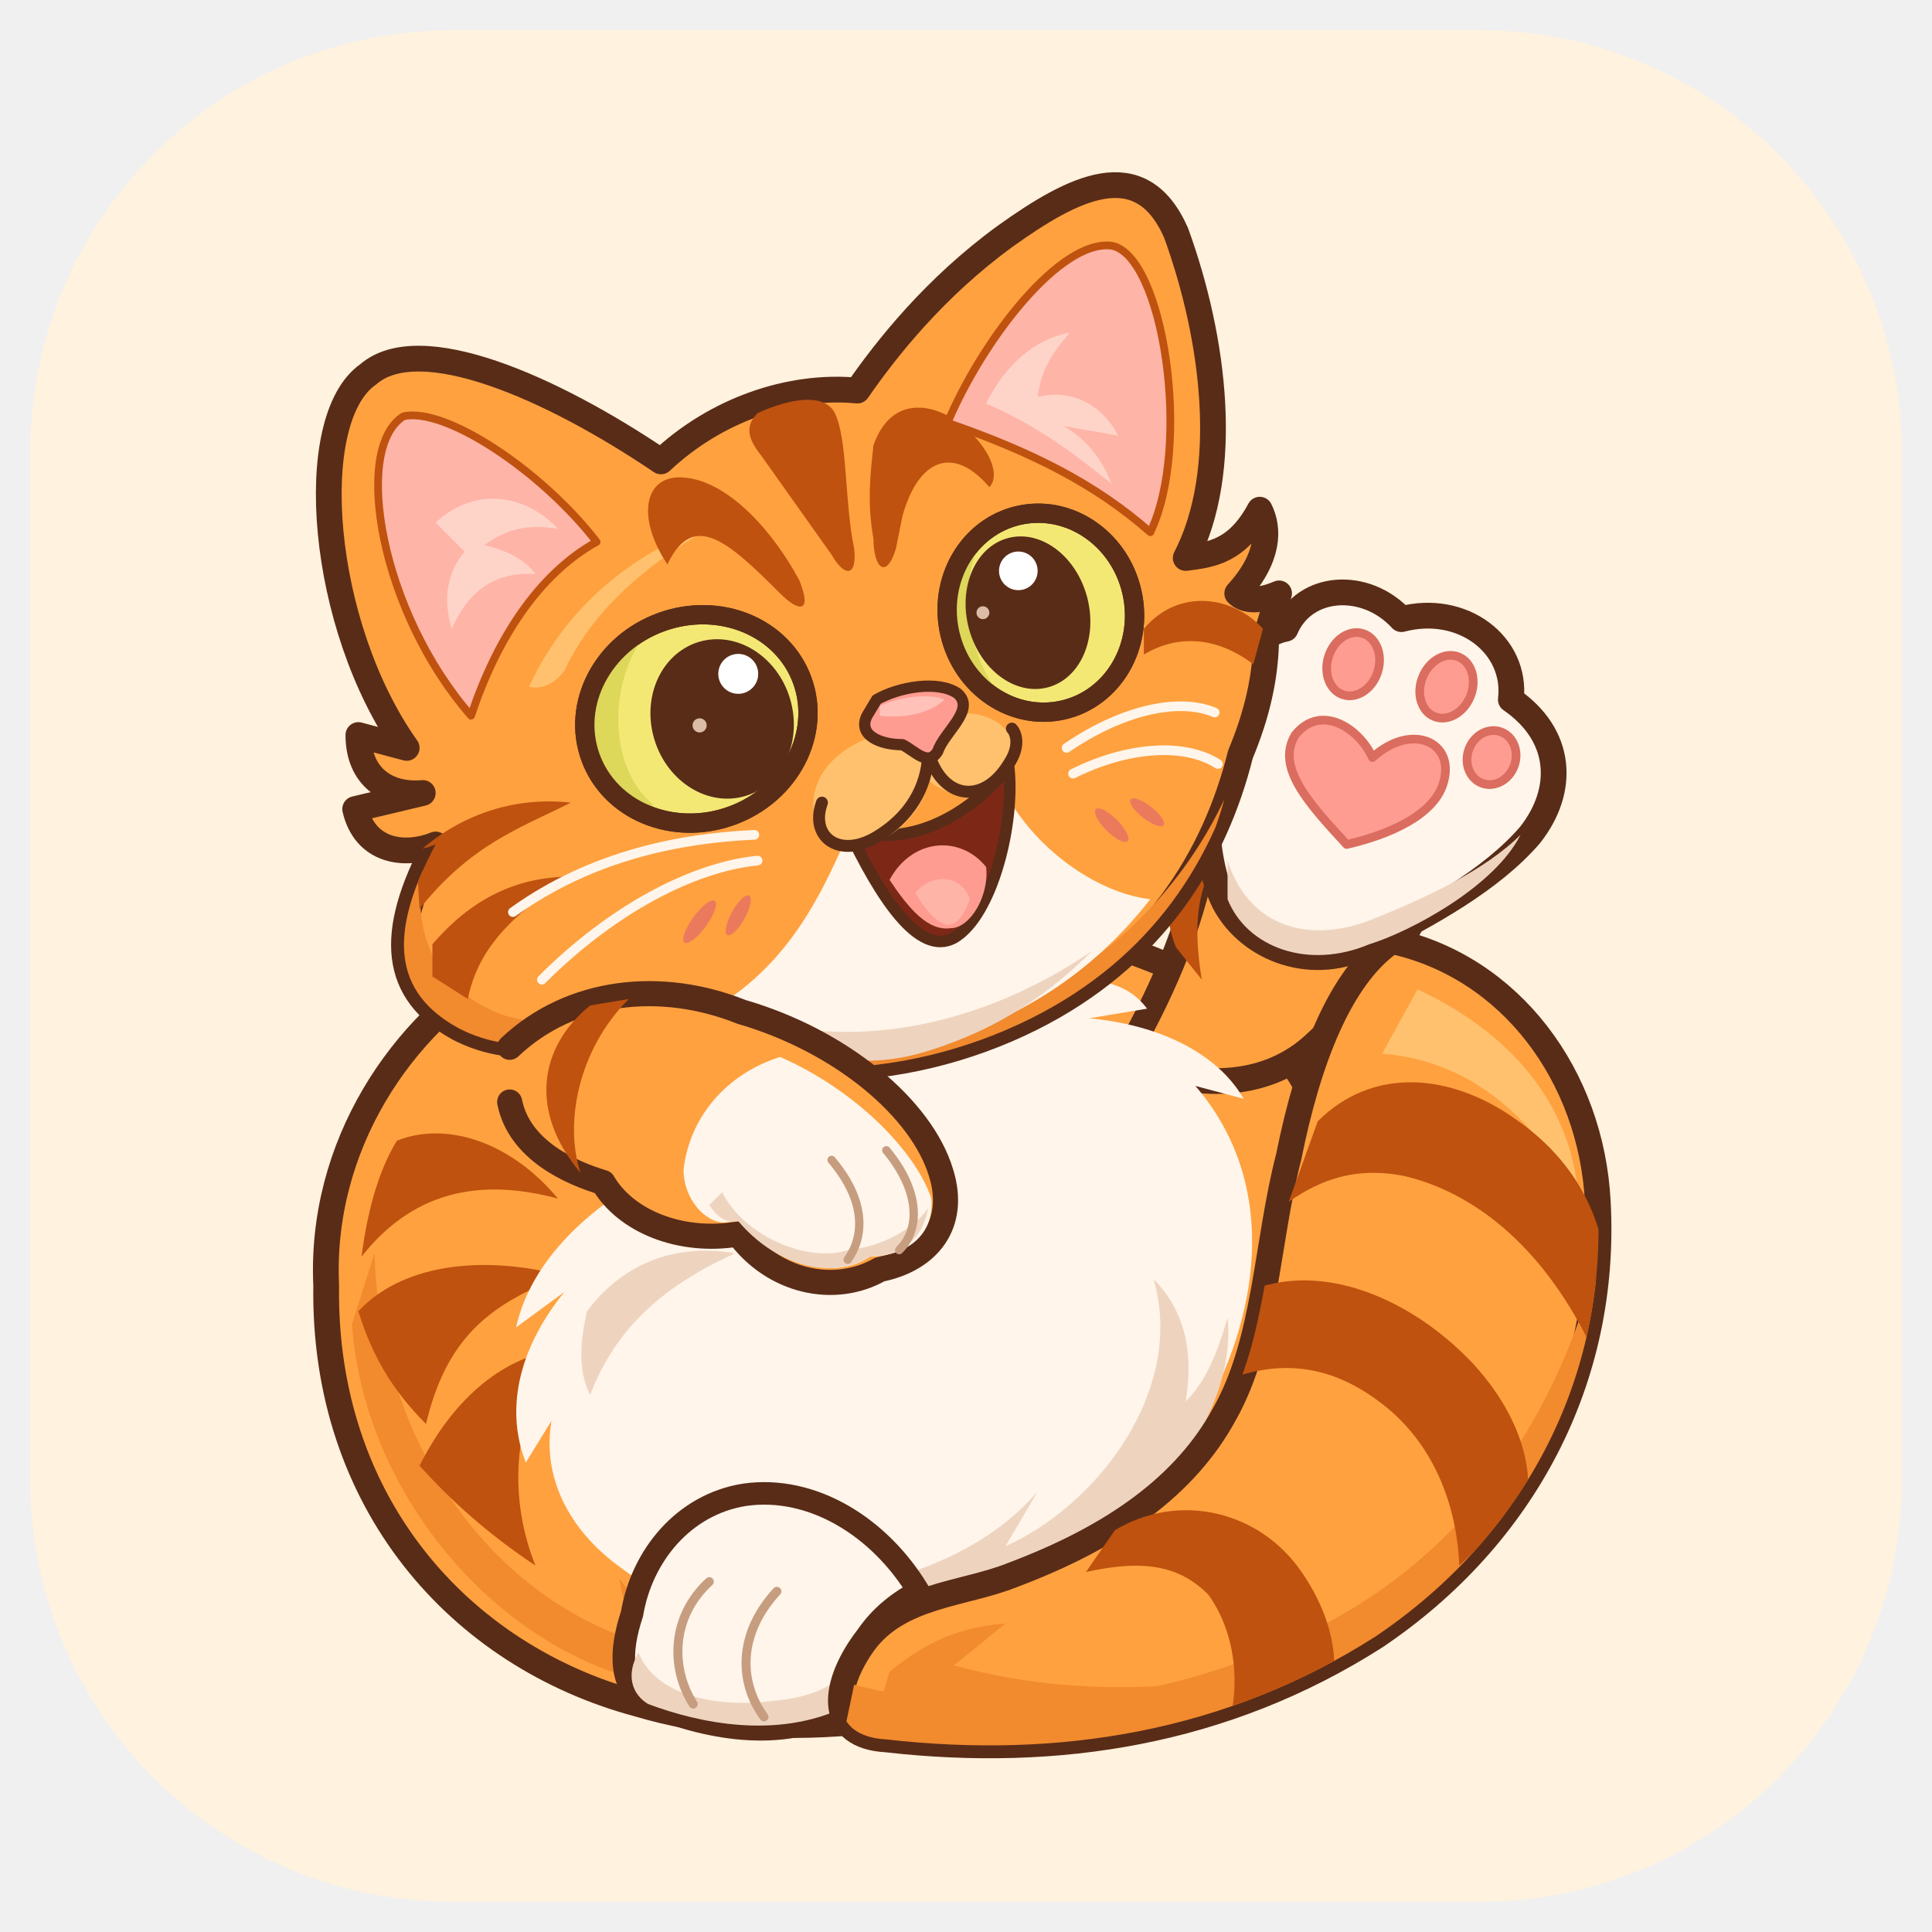
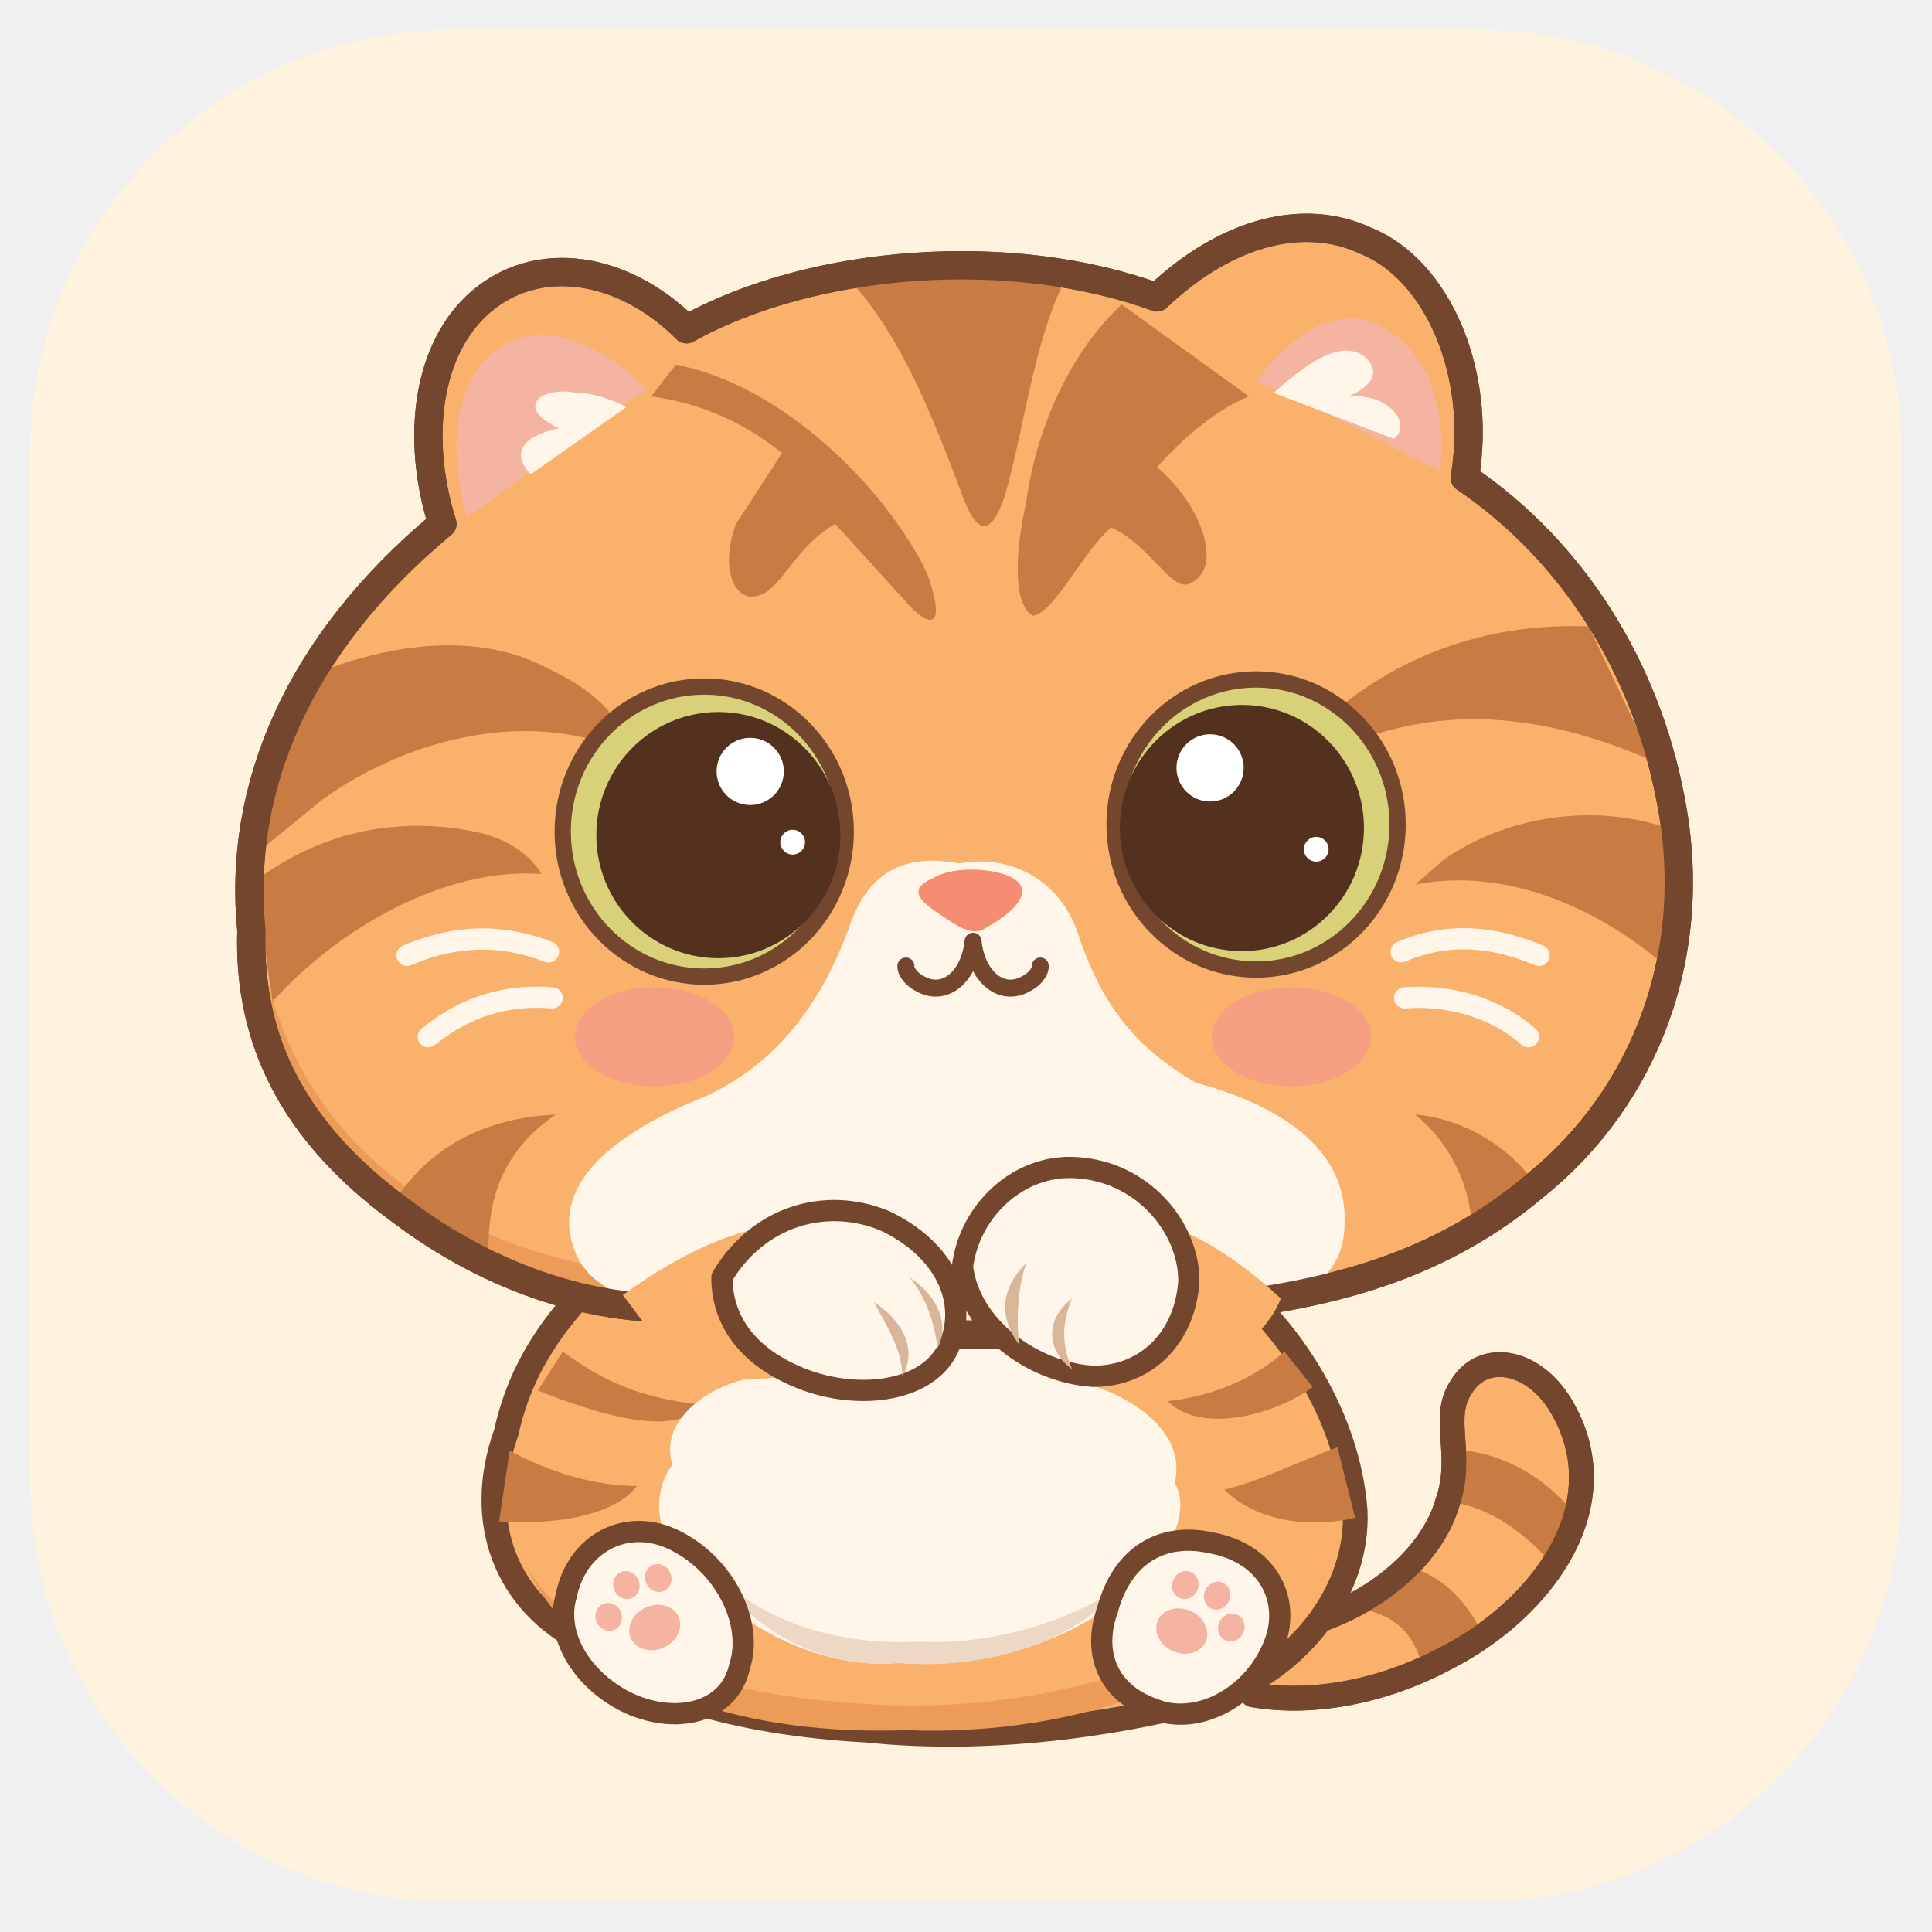
<svg xmlns="http://www.w3.org/2000/svg" width="512" height="512" viewBox="0 0 512 512" role="img">
  <rect x="8" y="8" width="496" height="496" rx="112" fill="#FFF2DE" />
  <g transform="translate(16 16) scale(.9375)">
-     <g id="huhu-icon-mascot" transform="translate(26 26) scale(.91)" stroke="#592C18" stroke-linecap="round" stroke-linejoin="round">
+     <g id="huhu-icon-mascot" transform="translate(8 -6)" stroke="#75462E" stroke-linecap="round" stroke-linejoin="round">
      <defs>
+         <clipPath id="huhu-icon-head-clip">
+           <path d="M100 137C93 115 95 91 108 77C124 60 150 63 169 82C205 62 261 58 302 73C322 54 344 49 361 57C381 65 394 94 389 124C420 145 440 178 447 214C456 258 440 299 409 324C383 346 354 354 322 358C278 369 220 369 178 358C145 362 113 350 88 331C58 309 45 283 46 252C42 212 59 171 100 137Z" />
+         </clipPath>
        <clipPath id="huhu-icon-tail-clip">
-           <path d="M385 245C422 253 447 287 449 326C452 381 426 430 380 461C333 491 281 499 228 493C210 492 211 477 221 463C232 448 252 448 267 442C299 430 321 414 333 392C346 369 346 339 353 312C359 282 369 256 385 245Z" />
-         </clipPath>
-         <clipPath id="huhu-icon-head-clip">
-           <path d="M158 96C124 73 83 55 67 69C47 83 52 147 79 185L64 181C64 194 73 200 84 199L63 204C66 217 78 219 88 215C73 243 75 261 95 272C114 282 135 276 151 266C182 291 233 289 273 269C311 250 330 219 338 187C343 175 346 163 346 150L350 137C343 140 339 139 337 137C347 126 347 117 344 111C337 124 329 125 321 126C335 99 330 58 318 25C307 0 286 11 265 26C243 42 228 61 219 74C198 72 175 80 158 96Z" />
-         </clipPath>
-         <clipPath id="huhu-icon-left-eye-clip">
-           <ellipse cx="169" cy="176" rx="35" ry="32" transform="rotate(-20 169 176)" />
-         </clipPath>
-         <clipPath id="huhu-icon-right-eye-clip">
-           <ellipse cx="276" cy="143" rx="29" ry="31" transform="rotate(-13 276 143)" />
+           <path d="M330 451C358 448 379 431 384 414C389 400 382 390 388 381C394 371 408 373 416 386C433 414 411 444 383 458C366 467 346 471 329 468Z" />
        </clipPath>
      </defs>
-       <path fill="#FFA13F" stroke-width="8" d="M110 252C77 271 52 309 54 352C53 419 95 467 151 482C191 494 243 489 283 471C327 451 355 413 367 368C378 324 364 286 337 265C291 230 169 222 110 252Z" />
-       <path fill="#F28A2E" stroke="none" d="M69 342C71 406 109 449 149 462L145 443L159 461L164 477C112 471 66 420 62 364Z" />
-       <path fill="#BF520F" stroke="none" d="M76 307C91 301 111 307 126 325C100 318 80 324 65 343C67 327 71 315 76 307ZM64 360C77 346 101 342 128 349C103 358 91 370 85 395C74 384 68 373 64 360ZM83 408C94 386 110 374 126 372C111 394 111 419 119 439C104 429 93 419 83 408Z" />
-       <path fill="#FFA13F" stroke-width="8" d="M305 276C317 254 325 233 328 210L336 179L402 207C400 232 380 260 360 278C345 291 324 291 305 283" />
-       <path fill="#BF520F" stroke="none" d="M318 247C311 230 319 210 330 199L331 219C325 228 323 239 326 257Z" />
-       <path fill="#FFF5EA" stroke="none" d="M190 253C212 244 244 246 268 255C286 258 300 254 309 266L291 269C313 271 331 280 339 294L324 290C349 319 345 358 327 391C313 419 286 440 249 451C215 461 168 457 146 440C129 428 121 411 124 394L116 407C109 389 115 370 128 354L113 365C118 342 140 324 162 314C165 288 174 266 190 253Z" />
-       <path fill="#EED4BF" stroke="none" d="M311 350C321 384 294 420 265 433L275 416C251 444 204 452 176 445C206 459 244 455 271 444C310 428 337 392 334 362C330 376 326 383 321 388C324 370 319 358 311 350ZM135 360C147 344 164 339 181 342C159 352 144 365 136 386C132 378 133 369 135 360Z" />
-       <path fill="#FFF5EA" stroke-width="7" d="M149 454C152 436 165 420 184 417C205 414 226 427 238 447C223 455 216 467 215 483C196 495 170 489 154 482C145 477 145 466 149 454Z" />
-       <path fill="#EED4BF" stroke="none" d="M151 466C157 481 179 483 193 481C204 480 211 477 217 471L215 483C194 493 170 488 154 482C149 479 147 473 151 466Z" />
-       <path fill="none" stroke="#C79D80" stroke-width="2.8" d="M173 444C161 455 161 471 168 482M194 447C182 460 182 475 190 486" />
-       <path fill="#FFA13F" stroke-width="8" d="M385 245C422 253 447 287 449 326C452 381 426 430 380 461C333 491 281 499 228 493C210 492 211 477 221 463C232 448 252 448 267 442C299 430 321 414 333 392C346 369 346 339 353 312C359 282 369 256 385 245Z" />
-       <g clip-path="url(#huhu-icon-tail-clip)" stroke="none">
-         <path fill="#FFC16D" d="M393 260C421 273 441 295 443 325C428 298 408 282 382 280Z" />
-         <path fill="#F28A2E" d="M218 476C283 493 356 471 395 436C425 410 441 374 448 347L454 386L432 446L369 491L269 510L214 495Z" />
-         <path fill="#BF520F" d="M362 301C379 284 403 286 423 300C442 313 450 330 452 348L446 369C431 339 410 323 389 318C374 315 363 319 353 326ZM340 354C363 344 391 356 410 376C423 390 429 406 427 419L406 439C405 417 396 399 381 388C365 376 349 375 332 382ZM299 428C319 416 344 422 357 441C368 457 369 472 365 482L333 493C339 476 336 459 328 448C319 439 308 437 290 441Z" />
-         <path fill="#F28A2E" d="M229 472C241 462 252 458 265 457L249 470C271 476 293 478 320 476C288 492 250 491 225 485Z" />
+       <path fill="#F9B16B" stroke-width="7" d="M330 451C358 448 379 431 384 414C389 400 382 390 388 381C394 371 408 373 416 386C433 414 411 444 383 458C366 467 346 471 329 468Z" />
+       <g clip-path="url(#huhu-icon-tail-clip)" fill="#C87B43" stroke="none">
+         <path d="M379 399C394 397 410 404 420 417L417 435C405 420 393 413 379 413Z" />
+         <path d="M364 431C379 430 389 440 394 451L378 465C376 452 371 445 356 443Z" />
      </g>
-       <path fill="#FFF5EA" stroke-width="8" d="M335 177C330 166 341 150 352 148C358 134 377 133 388 145C407 140 424 153 422 170C438 181 439 198 428 212C416 226 396 237 378 246C361 255 341 248 333 233C326 219 325 191 335 177Z" />
-       <path fill="#EED4BF" stroke="none" d="M334 220C340 239 357 246 377 239C395 232 414 223 425 212C417 228 391 242 378 246C359 254 340 247 334 232Z" />
-       <g fill="#FF9C91" stroke="#DA6D5F" stroke-width="2.7">
-         <ellipse cx="373" cy="159" rx="8" ry="10" transform="rotate(18 373 159)" />
-         <ellipse cx="402" cy="166" rx="8" ry="10" transform="rotate(22 402 166)" />
-         <ellipse cx="416" cy="188" rx="7.5" ry="8.5" transform="rotate(20 416 188)" />
-         <path d="M371 215C359 202 349 191 355 181C363 171 375 179 379 188C391 177 405 183 401 196C398 206 384 212 371 215Z" />
+       <path fill="none" stroke-width="7" d="M330 451C358 448 379 431 384 414C389 400 382 390 388 381C394 371 408 373 416 386C433 414 411 444 383 458C366 467 346 471 329 468Z" />
+       <path fill="#F9B16B" stroke-width="7" d="M148 346C131 362 122 376 118 394C109 419 118 442 140 453C153 467 183 476 220 478C258 482 296 475 318 469C343 460 359 438 358 416C356 389 339 363 319 348Z" />
+       <path fill="#ED9B58" stroke="none" d="M121 425C129 452 172 467 212 470C260 475 302 462 331 445C322 462 280 480 231 478C177 480 133 461 121 425Z" />
+       <g fill="#C87B43" stroke="none">
+         <path d="M134 371C145 379 155 384 173 386C166 396 142 388 127 382Z" />
+         <path d="M119 399C130 405 143 409 155 409C148 418 130 420 116 419Z" />
+         <path d="M338 371C328 380 315 384 305 385C315 395 337 388 346 381Z" />
+         <path d="M353 398C340 403 330 408 321 410C330 419 345 421 358 418Z" />
      </g>
-       <path fill="#FFA13F" stroke-width="8" d="M158 96C124 73 83 55 67 69C47 83 52 147 79 185L64 181C64 194 73 200 84 199L63 204C66 217 78 219 88 215C73 243 75 261 95 272C114 282 135 276 151 266C182 291 233 289 273 269C311 250 330 219 338 187C343 175 346 163 346 150L350 137C343 140 339 139 337 137C347 126 347 117 344 111C337 124 329 125 321 126C335 99 330 58 318 25C307 0 286 11 265 26C243 42 228 61 219 74C198 72 175 80 158 96Z" />
+       <path fill="#FFF5E9" stroke="none" d="M206 353C219 344 238 345 248 351C260 344 274 350 278 359C285 364 289 375 285 381C299 386 310 396 307 408C313 419 301 434 290 442C276 453 252 461 229 459C207 461 186 449 174 437C159 425 159 411 165 403C161 390 176 381 185 379C179 368 193 357 206 353Z" />
+       <path fill="#ECD8C4" stroke="none" d="M178 435C194 449 214 454 235 453C256 454 277 447 291 438C278 454 252 461 229 459C208 461 188 450 178 435Z" />
+       <path fill="#F9B16B" stroke-width="8" d="M100 137C93 115 95 91 108 77C124 60 150 63 169 82C205 62 261 58 302 73C322 54 344 49 361 57C381 65 394 94 389 124C420 145 440 178 447 214C456 258 440 299 409 324C383 346 354 354 322 358C278 369 220 369 178 358C145 362 113 350 88 331C58 309 45 283 46 252C42 212 59 171 100 137Z" />
      <g clip-path="url(#huhu-icon-head-clip)" stroke="none">
-         <path fill="#F28A2E" d="M86 215C79 238 85 259 109 268C136 276 154 261 165 258C198 281 245 275 273 262C306 246 324 220 333 201C323 237 301 259 274 272C240 292 192 292 151 272C123 290 91 283 79 264C69 247 75 229 86 215Z" />
-         <path fill="#FFC16D" d="M117 166C129 140 151 123 176 115C151 129 136 144 128 161C125 165 121 167 117 166Z" />
-         <path fill="#FFF5EA" d="M179 263C201 248 210 225 216 212C231 220 250 213 265 199C274 216 293 230 310 232C292 255 269 270 239 278C218 283 194 278 179 263Z" />
-         <path fill="#EED4BF" d="M180 267C218 281 260 270 292 248C276 264 259 274 238 280C215 286 196 279 180 267Z" />
-         <path fill="#BF520F" d="M160 128C150 113 153 100 165 101C179 102 193 118 201 133C205 143 201 143 195 137C179 121 168 111 160 128ZM188 81C199 76 209 75 212 81C216 89 215 109 218 123C219 132 215 132 211 125L189 94C185 89 184 85 188 81ZM224 91C231 71 251 80 259 93C262 98 262 102 260 104C249 91 238 95 233 113L231 123C228 133 224 129 224 120C222 109 223 100 224 91Z" />
-         <path fill="#BF520F" d="M82 218C95 206 112 200 130 202C114 210 99 215 83 235ZM87 246C99 232 113 225 130 225C111 237 101 248 98 263L87 256ZM308 148C319 135 336 138 345 148L342 159C330 150 318 150 308 156Z" />
+         <path fill="#ED9B58" d="M51 268C64 317 107 342 150 348C193 362 250 360 286 356C349 359 407 337 434 299C414 335 376 351 343 357C303 370 219 371 178 358C135 365 100 340 88 331C68 316 55 296 51 268Z" />
+         <path fill="#C87B43" d="M166 92C197 98 226 128 237 151C243 168 237 166 231 159L211 137C201 143 198 151 192 156C183 162 178 150 183 137L196 117C186 109 174 103 159 101ZM215 68C230 84 239 108 247 129C251 140 255 141 259 129C265 108 267 85 277 66ZM292 75C278 88 268 109 265 131C262 144 261 160 267 163C273 162 281 145 289 138C300 143 306 156 311 154C321 150 315 132 302 121C310 112 320 104 328 101Z" />
+         <path fill="#C87B43" d="M48 187C77 171 108 166 130 178C145 185 151 193 153 202C126 189 91 197 66 215L44 233ZM47 238C67 223 89 220 109 224C119 226 125 231 128 236C101 234 71 251 52 272ZM85 331C94 315 110 305 132 304C116 315 113 329 113 342Z" />
+         <path fill="#C87B43" d="M424 166C397 165 372 173 351 191L348 203C377 188 408 189 442 204ZM449 224C426 215 400 220 383 232L375 239C400 234 427 245 448 264ZM409 324C402 313 388 305 375 304C386 313 391 326 391 337Z" />
+         <path fill="#FFF5E9" d="M215 251C220 236 230 230 246 233C263 230 276 240 280 254C286 271 294 284 313 295C339 302 356 315 355 335C355 349 344 357 329 357C310 360 294 356 277 355C262 362 240 365 223 359C209 364 194 363 181 357C162 362 143 355 138 344C129 324 149 309 174 299C194 290 207 273 215 251Z" />
      </g>
-       <path fill="#FFB4A8" stroke="#BF520F" stroke-width="2.4" d="M138 121C121 99 91 79 78 82C62 92 71 143 99 175C107 151 120 131 138 121Z" />
-       <path fill="#FFD4C8" stroke="none" d="M88 115C101 103 117 107 126 117C115 115 109 118 103 122C112 124 117 128 119 131C104 130 97 139 93 148C90 138 92 130 97 124Z" />
-       <path fill="#FFB4A8" stroke="#BF520F" stroke-width="2.4" d="M247 84C258 58 282 27 298 29C314 32 323 91 310 118C293 103 273 93 247 84Z" />
-       <path fill="#FFD4C8" stroke="none" d="M259 78C265 66 274 58 285 56C279 63 276 68 275 76C287 73 296 80 300 88L283 85C292 90 296 98 298 103C287 94 275 85 259 78Z" />
-       <ellipse cx="169" cy="176" rx="35" ry="32" transform="rotate(-20 169 176)" fill="#F4E875" stroke-width="6" />
-       <path fill="#DDD75A" stroke="none" clip-path="url(#huhu-icon-left-eye-clip)" d="M153 150C142 164 141 191 156 203C143 201 135 192 133 180C130 164 139 154 153 150Z" />
-       <ellipse cx="169" cy="176" rx="35" ry="32" transform="rotate(-20 169 176)" fill="none" stroke-width="6" />
-       <ellipse cx="177" cy="176" rx="22" ry="25" transform="rotate(-17 177 176)" fill="#592C18" stroke="none" />
-       <circle cx="182" cy="162" r="6.2" fill="#FFFFFF" stroke="none" />
-       <circle cx="170" cy="178" r="2.2" fill="#DABCA7" stroke="none" />
-       <ellipse cx="276" cy="143" rx="29" ry="31" transform="rotate(-13 276 143)" fill="#F4E875" stroke-width="6" />
-       <path fill="#DDD75A" stroke="none" clip-path="url(#huhu-icon-right-eye-clip)" d="M258 120C250 133 253 156 263 168C249 165 245 150 249 136C250 129 253 123 258 120Z" />
-       <ellipse cx="276" cy="143" rx="29" ry="31" transform="rotate(-13 276 143)" fill="none" stroke-width="6" />
-       <ellipse cx="272" cy="143" rx="19" ry="24" transform="rotate(-15 272 143)" fill="#592C18" stroke="none" />
-       <circle cx="269" cy="130" r="6" fill="#FFFFFF" stroke="none" />
-       <circle cx="258" cy="143" r="2" fill="#DABCA7" stroke="none" />
-       <path fill="#7D2816" stroke-width="3.6" d="M216 210C232 216 251 209 266 191C268 208 261 237 249 244C238 250 226 231 216 210Z" />
-       <path fill="#FF9C91" stroke="none" d="M229 226C236 213 251 212 259 222C260 231 254 241 248 241C241 242 235 235 229 226Z" />
-       <path fill="#FFB4A8" stroke="none" d="M237 230C242 224 251 224 254 232C252 237 250 240 247 240C243 239 240 235 237 230Z" />
-       <path fill="#FFC16D" stroke="none" d="M236 181C225 178 211 186 207 195C202 206 209 217 218 216C230 215 240 204 241 195C250 203 262 199 267 190C271 179 258 172 248 175Z" />
-       <path fill="none" stroke-width="3.7" d="M208 202C204 213 214 220 226 212C237 205 241 195 241 186M241 186C245 201 258 203 266 190C270 184 268 180 267 179" />
-       <path fill="#FF9C91" stroke-width="3.5" d="M225 170C232 166 244 164 250 168C256 173 246 180 244 186C241 191 237 186 233 184C226 184 219 181 222 175Z" />
-       <path fill="#FFC1B8" stroke="none" d="M226 172C232 169 242 168 246 170C242 174 234 176 226 175Z" />
-       <g fill="none" stroke="#FFF5EA" stroke-width="3">
-         <path d="M112 236C137 218 165 213 187 212M121 257C143 235 168 222 188 220M284 185C300 174 318 169 330 174M286 193C302 185 320 183 331 190" />
+       <path fill="none" stroke-width="8" d="M100 137C93 115 95 91 108 77C124 60 150 63 169 82C205 62 261 58 302 73C322 54 344 49 361 57C381 65 394 94 389 124C420 145 440 178 447 214C456 258 440 299 409 324C383 346 354 354 322 358C278 369 220 369 178 358C145 362 113 350 88 331C58 309 45 283 46 252C42 212 59 171 100 137Z" />
+       <path fill="#F5B4A2" stroke="none" d="M107 135C101 115 104 96 115 88C128 78 146 87 158 99C139 111 122 125 107 135Z" />
+       <path fill="#FFF5E9" stroke="none" d="M125 123C119 117 123 112 133 110C120 104 128 98 138 100C143 100 148 102 152 104Z" />
+       <path fill="#F5B4A2" stroke="none" d="M330 97C340 83 353 75 365 81C379 88 384 105 382 122C363 113 349 104 330 97Z" />
+       <path fill="#FFF5E9" stroke="none" d="M335 100C346 90 355 85 361 90C366 95 361 99 356 101C368 100 374 109 369 113Z" />
+       <ellipse cx="174" cy="224" rx="40" ry="41" fill="#D8D17A" stroke-width="4.6" />
+       <ellipse cx="178" cy="225" rx="34.5" ry="34.8" fill="#54301F" stroke="none" />
+       <circle cx="187" cy="207" r="9.5" fill="#FFFFFF" stroke="none" />
+       <circle cx="199" cy="227" r="3.5" fill="#FFFFFF" stroke="none" />
+       <ellipse cx="330" cy="222" rx="40" ry="41" fill="#D8D17A" stroke-width="4.6" />
+       <ellipse cx="326" cy="223" rx="34.5" ry="34.8" fill="#54301F" stroke="none" />
+       <circle cx="317" cy="206" r="9.5" fill="#FFFFFF" stroke="none" />
+       <circle cx="347" cy="229" r="3.5" fill="#FFFFFF" stroke="none" />
+       <path fill="#F58D73" stroke="none" d="M239 237C244 234 255 234 261 237C268 241 261 247 254 251C250 254 246 251 240 247C234 243 232 240 239 237Z" />
+       <path fill="none" stroke-width="4.8" d="M250 255C249 265 242 271 235 267C233 266 231 264 231 262M250 255C251 265 258 271 265 267C267 266 269 264 269 262" />
+       <ellipse cx="160" cy="282" rx="22.5" ry="14" fill="#F59E82" stroke="none" />
+       <ellipse cx="340" cy="282" rx="22.5" ry="14" fill="#F59E82" stroke="none" />
+       <g fill="none" stroke="#FFF5E9" stroke-width="6">
+         <path d="M90 259C104 253 117 253 130 258M96 282C107 273 119 270 131 271" />
+         <path d="M371 258C385 252 398 254 410 259M372 271C385 270 398 274 407 282" />
      </g>
-       <g fill="#EB7A5D" stroke="none">
-         <ellipse cx="170" cy="239" rx="2.4" ry="8" transform="rotate(36 170 239)" />
-         <ellipse cx="182" cy="237" rx="2.2" ry="7" transform="rotate(29 182 237)" />
-         <ellipse cx="298" cy="209" rx="2.3" ry="7" transform="rotate(-45 298 209)" />
-         <ellipse cx="309" cy="205" rx="2.1" ry="6.5" transform="rotate(-52 309 205)" />
+       <path fill="#F9B16B" stroke="none" d="M151 355C169 342 185 335 204 334L216 368C198 382 178 382 163 371ZM287 332C305 332 322 342 337 356C331 371 311 381 294 374L279 352Z" />
+       <path fill="#FFF5E9" stroke-width="6" d="M179 350C189 333 208 327 225 334C242 342 249 357 243 370C237 383 216 385 200 378C186 372 179 362 179 350Z" />
+       <path fill="#FFF5E9" stroke-width="6" d="M247 347C249 331 263 318 279 319C298 320 311 336 311 351C310 367 299 378 284 378C267 377 249 364 247 347Z" />
+       <g fill="#D9B699" stroke="none">
+         <path d="M222 357C231 363 234 371 230 378C230 370 225 363 222 357ZM232 350C241 356 243 364 240 370C239 363 237 356 232 350Z" />
+         <path d="M265 346C258 353 257 361 263 369C262 360 263 352 265 346ZM278 356C270 362 271 371 278 376C275 369 275 363 278 356Z" />
      </g>
-       <path fill="#FFA13F" stroke-width="7.8" d="M111 278C130 260 158 257 183 267C214 276 239 297 245 317C250 333 241 344 226 347C212 355 193 351 182 336C164 339 147 332 140 320C130 317 114 310 111 295" />
-       <path fill="#BF520F" stroke="none" d="M136 265C120 278 117 298 133 317C128 302 132 279 148 263Z" />
-       <path fill="#FFF5EA" stroke="none" d="M195 281C218 291 237 310 242 325C243 338 232 343 223 343C211 351 194 345 182 331C175 336 165 327 165 316C167 299 179 286 195 281Z" />
-       <path fill="#EED4BF" stroke="none" d="M177 323C184 337 204 345 216 341C226 340 236 335 241 328C239 339 231 343 223 343C210 351 193 345 182 332C178 333 175 330 173 327Z" />
-       <path fill="none" stroke="#C79D80" stroke-width="2.6" d="M211 313C222 326 221 337 216 344M228 310C238 322 239 334 232 341" />
+       <path fill="#FFF5E9" stroke-width="6" d="M135 440C138 425 152 418 165 424C180 431 188 448 184 460C181 474 164 477 150 469C138 462 132 450 135 440Z" />
+       <path fill="#FFF5E9" stroke-width="6" d="M288 444C292 429 303 422 317 425C334 428 340 442 335 454C329 469 313 477 301 472C287 467 284 455 288 444Z" />
+       <g fill="#F5B4A2" stroke="none">
+         <ellipse cx="160" cy="449" rx="7.4" ry="6.2" transform="rotate(-24 160 449)" />
+         <ellipse cx="147" cy="446" rx="3.7" ry="4" transform="rotate(-24 147 446)" />
+         <ellipse cx="152" cy="437" rx="3.7" ry="4" transform="rotate(-24 152 437)" />
+         <ellipse cx="161" cy="435" rx="3.7" ry="4" transform="rotate(-24 161 435)" />
+         <ellipse cx="309" cy="450" rx="7.4" ry="6.2" transform="rotate(24 309 450)" />
+         <ellipse cx="310" cy="437" rx="3.7" ry="4" transform="rotate(24 310 437)" />
+         <ellipse cx="319" cy="440" rx="3.7" ry="4" transform="rotate(24 319 440)" />
+         <ellipse cx="323" cy="449" rx="3.7" ry="4" transform="rotate(24 323 449)" />
+       </g>
    </g>
  </g>
</svg>
